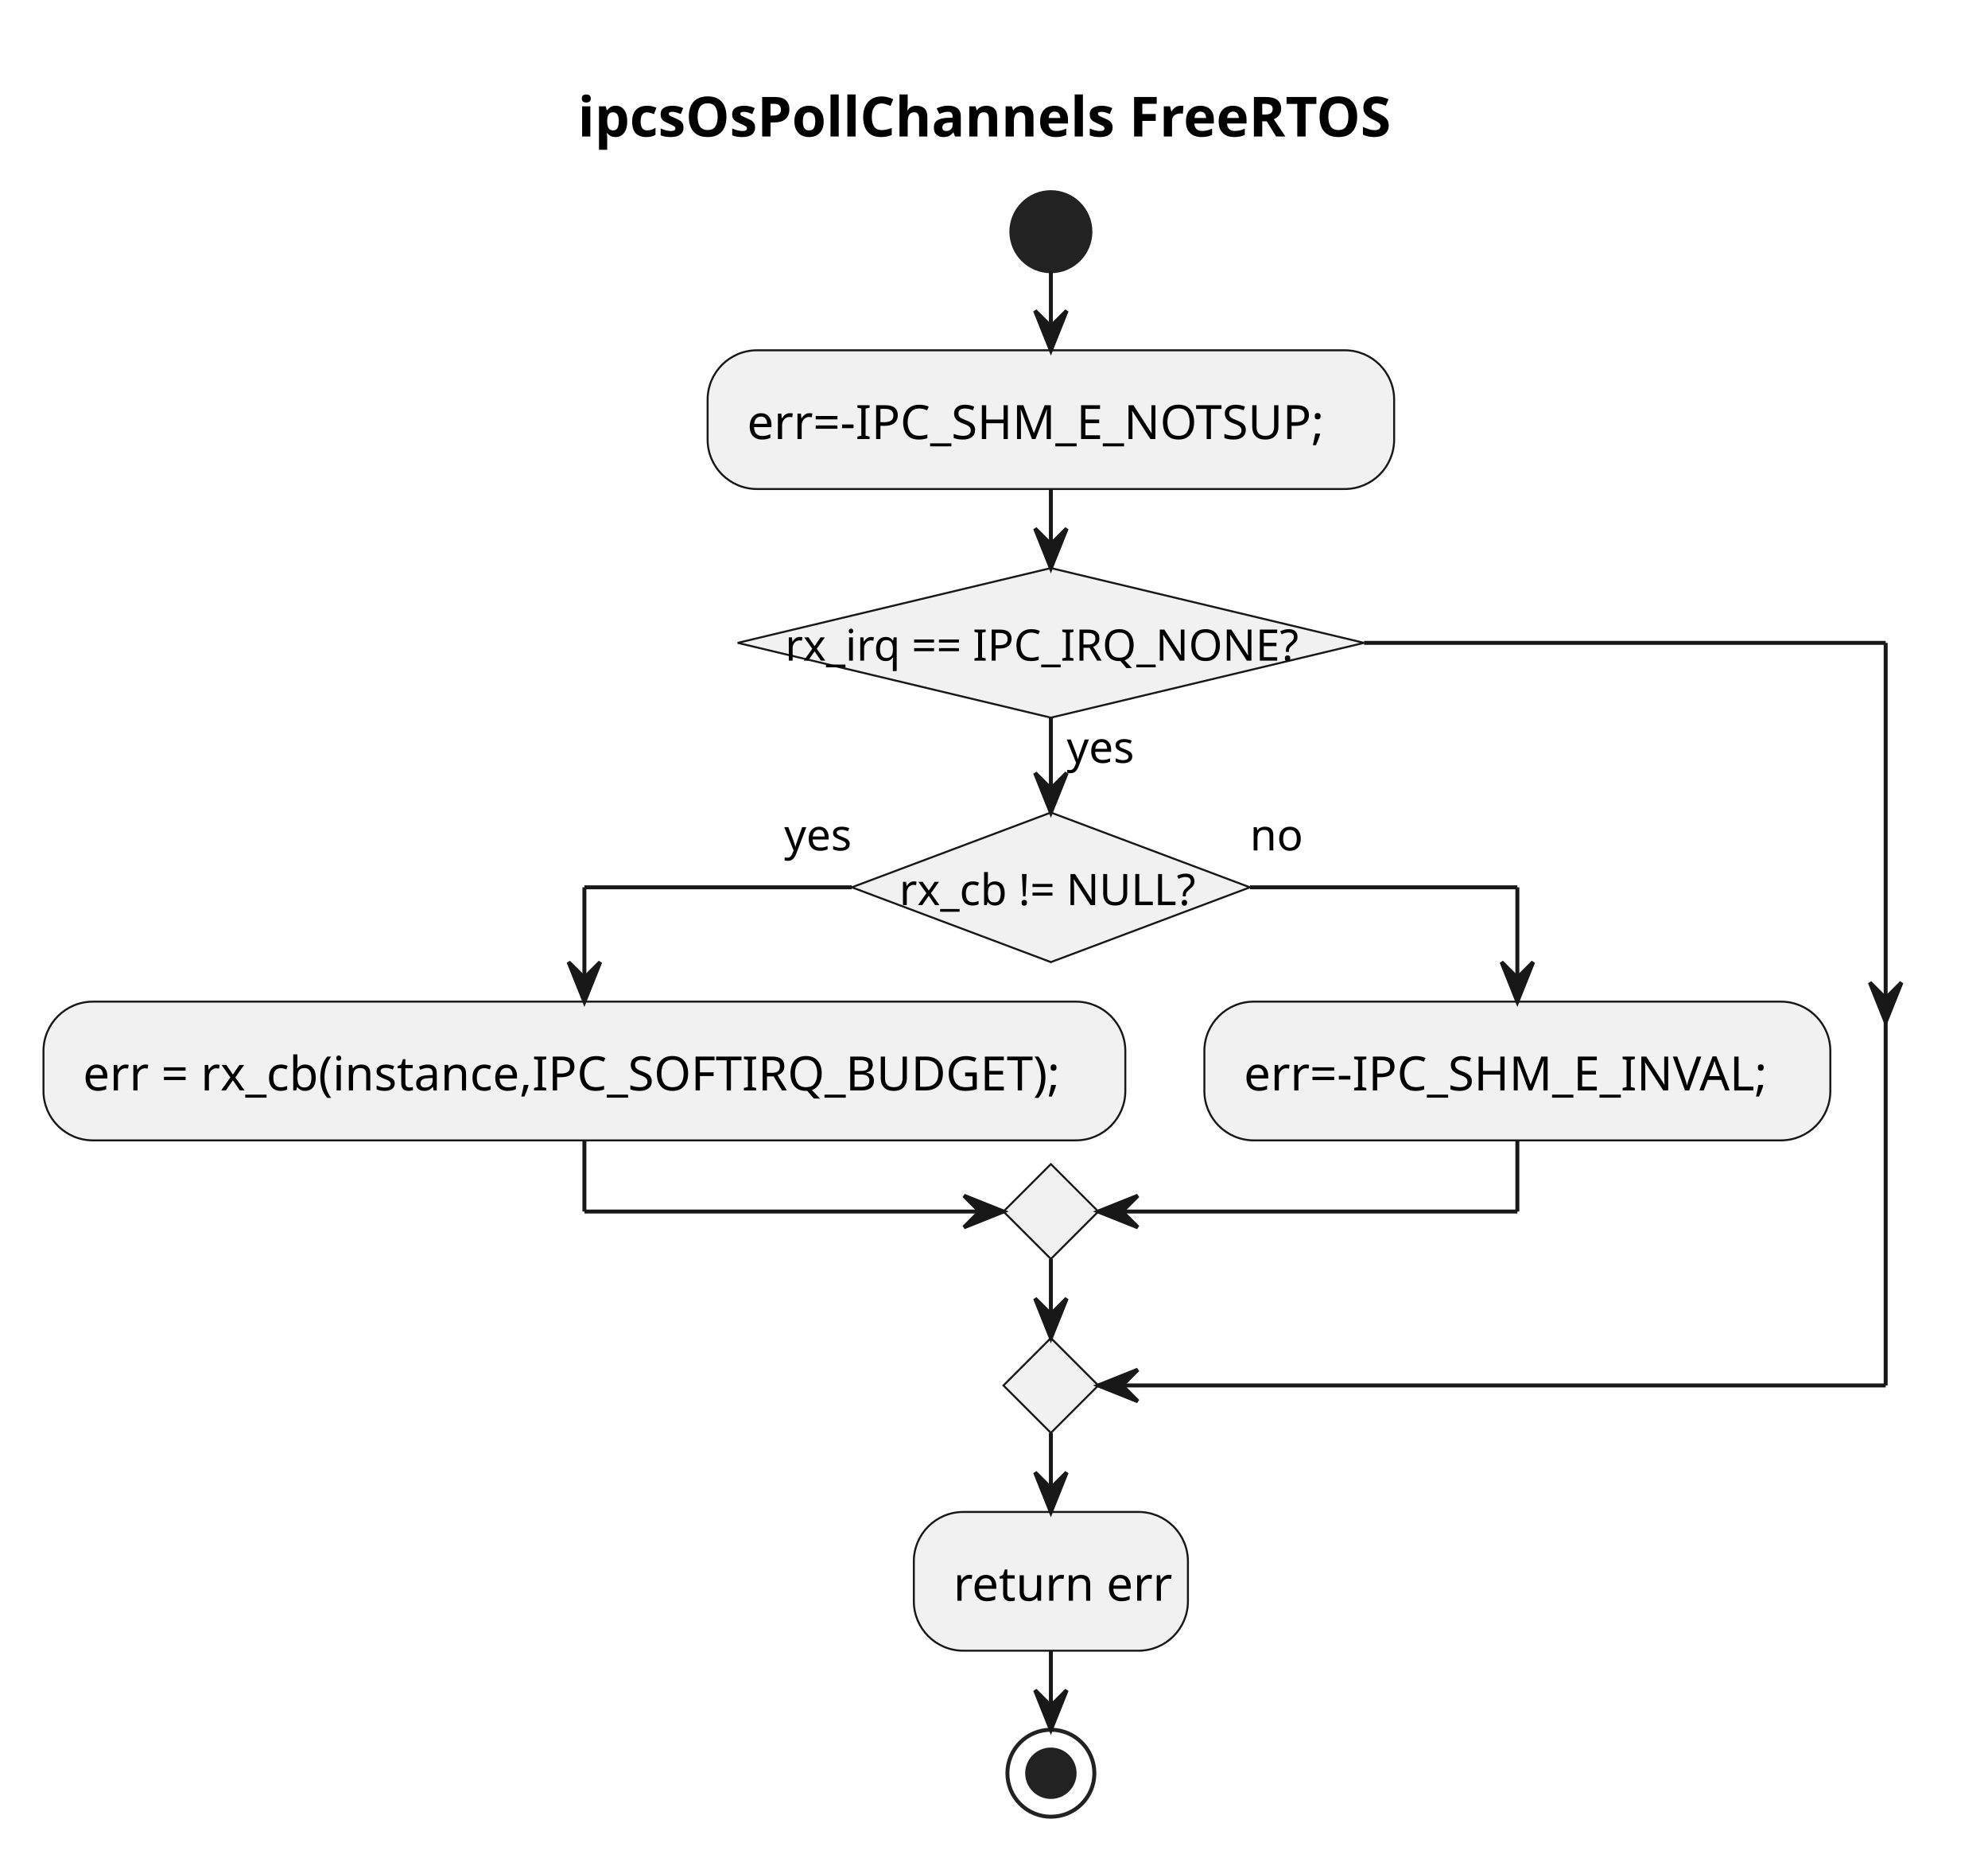
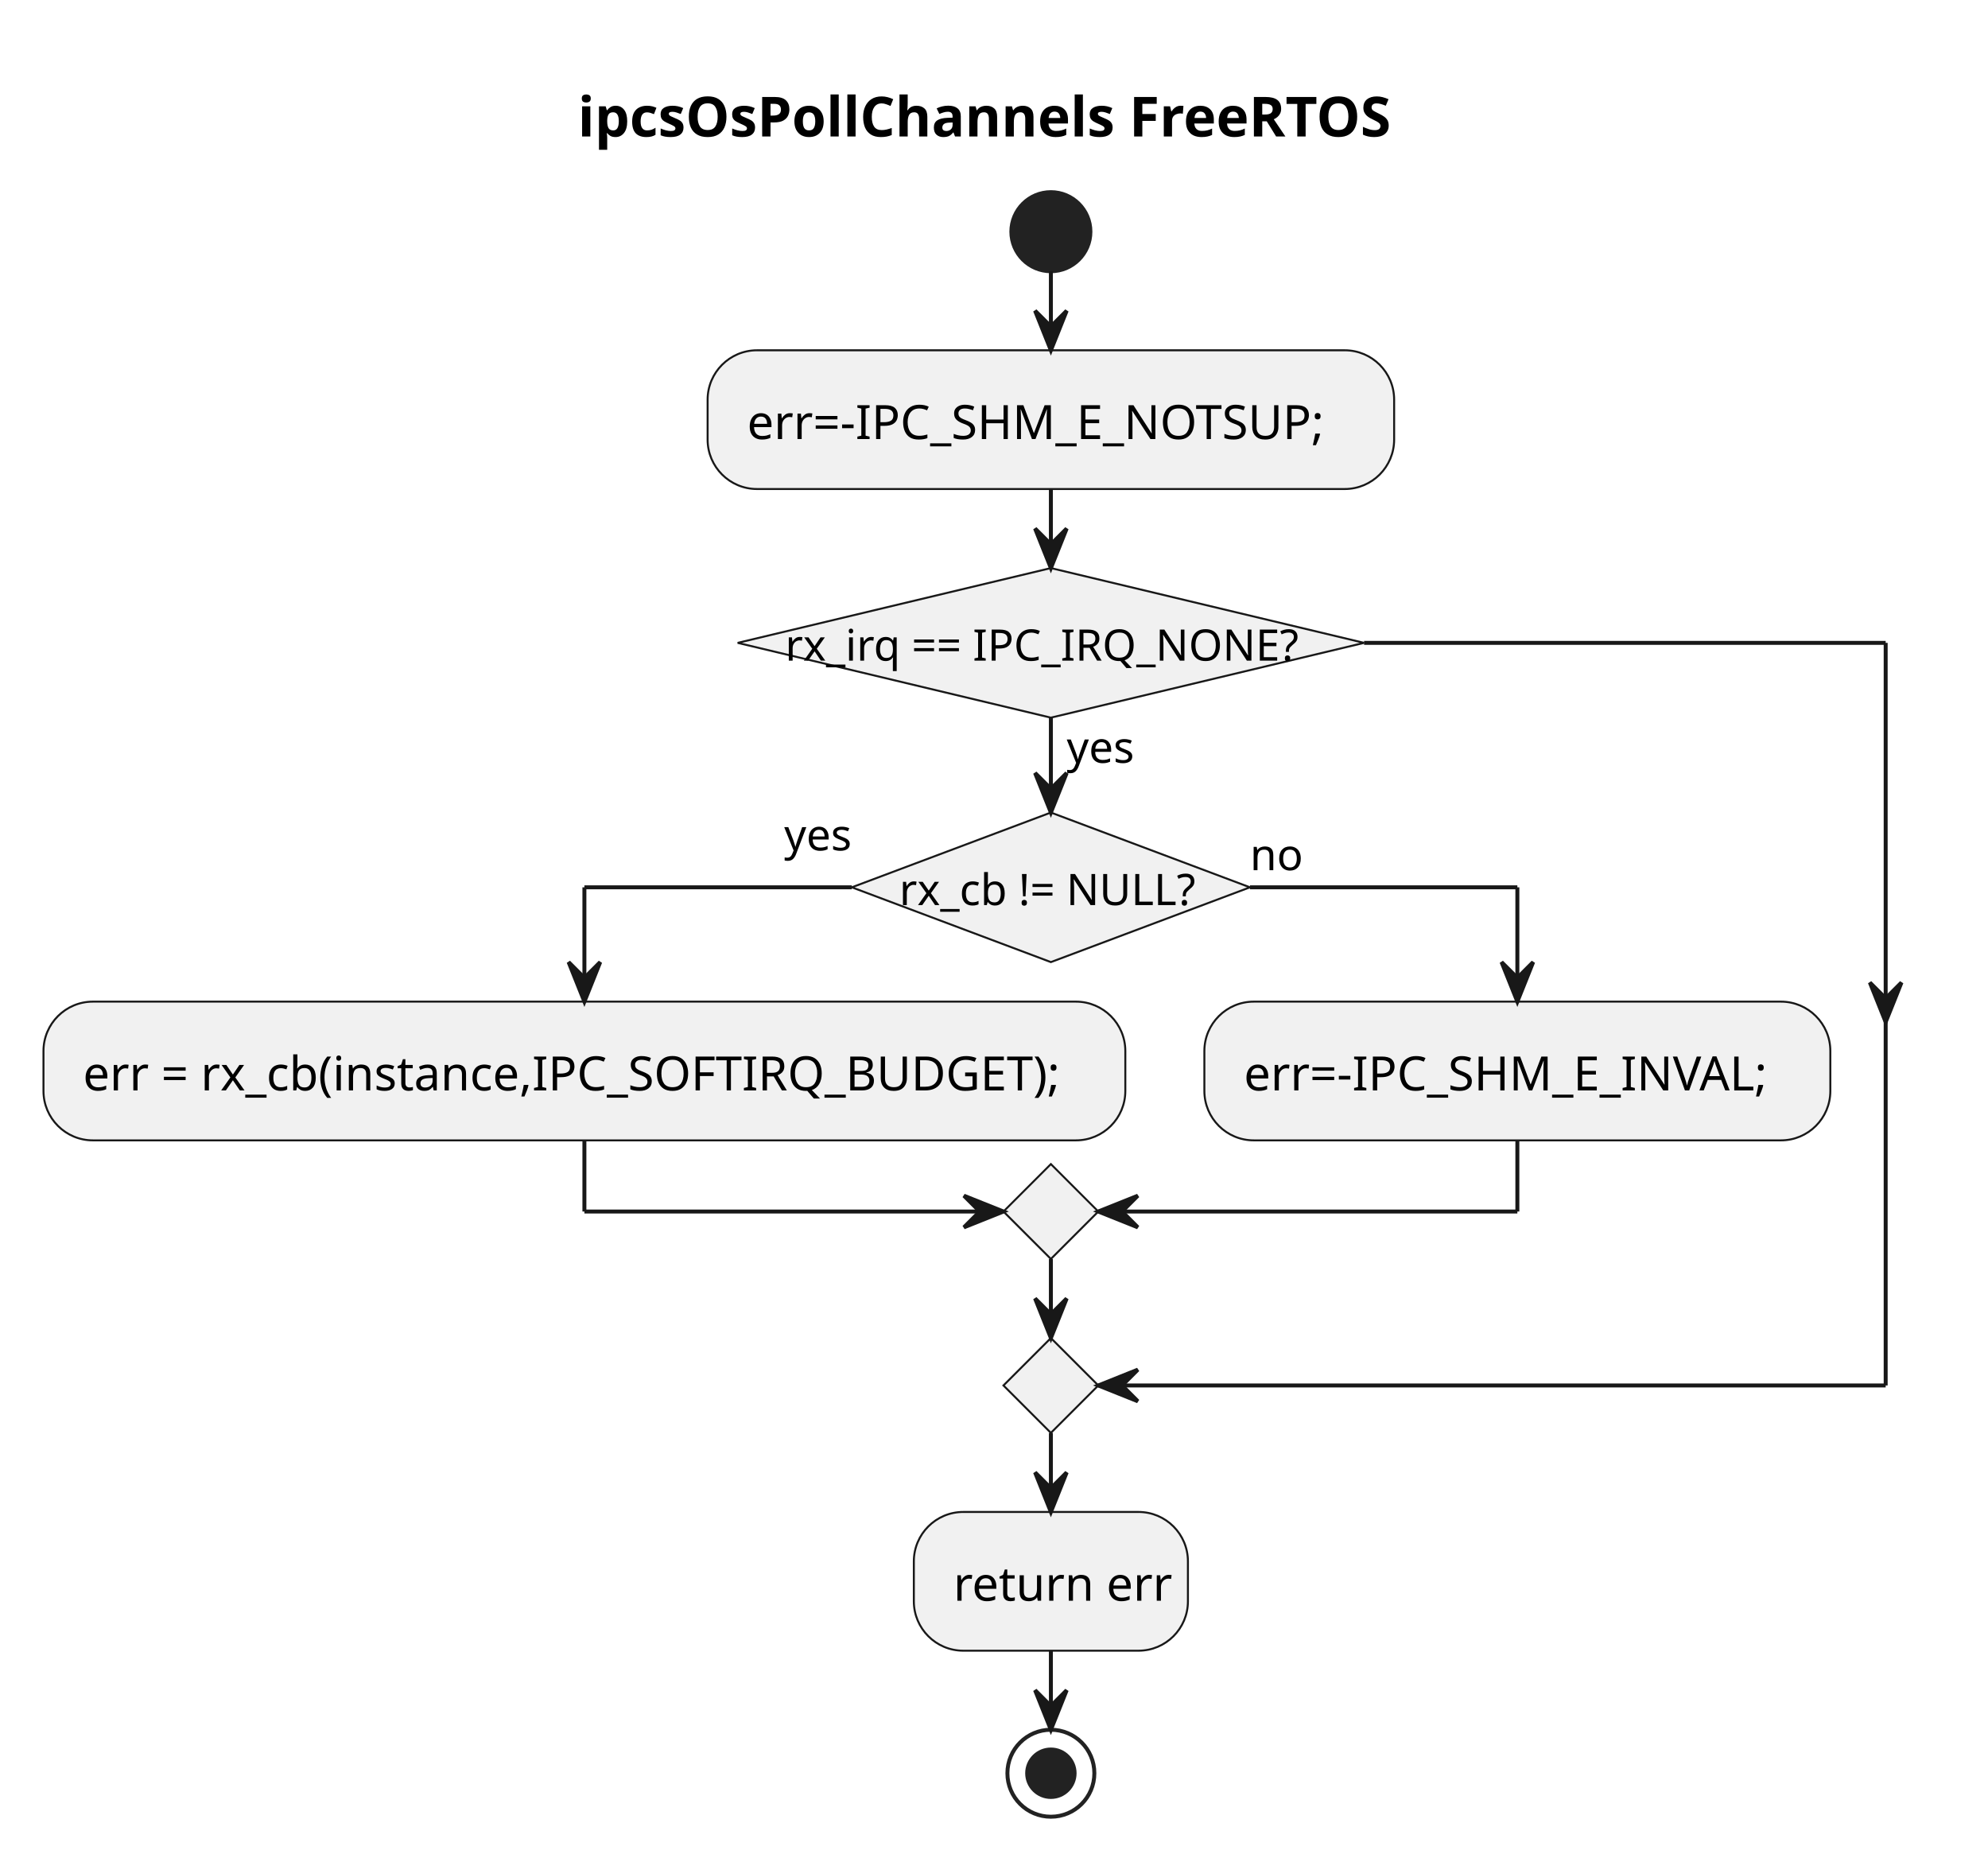
- <svg xmlns="http://www.w3.org/2000/svg" contentStyleType="text/css" height="470px" preserveAspectRatio="none" style="width:503px;height:470px;background:#FFFFFF;" version="1.1" viewBox="0 0 503 470" width="503px" zoomAndPan="magnify">
+ <svg xmlns="http://www.w3.org/2000/svg" contentStyleType="text/css" data-diagram-type="ACTIVITY" height="470px" preserveAspectRatio="none" style="width:503px;height:470px;background:#FFFFFF;" version="1.1" viewBox="0 0 503 470" width="503px" zoomAndPan="magnify">
  <defs />
  <g>
-     <text fill="#000000" font-family="sans-serif" font-size="14" font-weight="bold" lengthAdjust="spacing" textLength="207.724" x="146.193" y="34.533">ipcsOsPollChannels FreeRTOS</text>
+     <g class="title" data-source-line="4">
+       <text fill="#000000" font-family="sans-serif" font-size="14" font-weight="bold" lengthAdjust="spacing" textLength="207.724" x="146.193" y="34.533">ipcsOsPollChannels FreeRTOS</text>
+     </g>
    <ellipse cx="265.892" cy="58.609" fill="#222222" rx="10" ry="10" style="stroke:#222222;stroke-width:1;" />
    <rect fill="#F1F1F1" height="35.094" rx="12.5" ry="12.5" style="stroke:#181818;stroke-width:0.5;" width="173.703" x="179.04" y="88.609" />
    <text fill="#000000" font-family="sans-serif" font-size="12" lengthAdjust="spacing" textLength="153.703" x="189.04" y="111.066">err=-IPC_SHM_E_NOTSUP;</text>
    <polygon fill="#F1F1F1" points="265.892,205.539,316.257,224.457,265.892,243.375,215.526,224.457" style="stroke:#181818;stroke-width:0.5;" />
    <text fill="#000000" font-family="sans-serif" font-size="11" lengthAdjust="spacing" textLength="76.731" x="227.526" y="228.958">rx_cb != NULL?</text>
    <text fill="#000000" font-family="sans-serif" font-size="11" lengthAdjust="spacing" textLength="17.118" x="198.408" y="215.122">yes</text>
-     <text fill="#000000" font-family="sans-serif" font-size="11" lengthAdjust="spacing" textLength="12.235" x="316.257" y="215.122">no</text>
+     <text fill="#000000" font-family="sans-serif" font-size="11" lengthAdjust="spacing" textLength="12.235" x="316.257" y="220.122">no</text>
    <rect fill="#F1F1F1" height="35.094" rx="12.5" ry="12.5" style="stroke:#181818;stroke-width:0.5;" width="273.728" x="11" y="253.375" />
    <text fill="#000000" font-family="sans-serif" font-size="12" lengthAdjust="spacing" textLength="253.728" x="21" y="275.832">err = rx_cb(instance,IPC_SOFTIRQ_BUDGET);</text>
    <rect fill="#F1F1F1" height="35.094" rx="12.5" ry="12.5" style="stroke:#181818;stroke-width:0.5;" width="158.381" x="304.728" y="253.375" />
    <text fill="#000000" font-family="sans-serif" font-size="12" lengthAdjust="spacing" textLength="138.381" x="314.728" y="275.832">err=-IPC_SHM_E_INVAL;</text>
    <polygon fill="#F1F1F1" points="265.892,294.469,277.892,306.469,265.892,318.469,253.892,306.469,265.892,294.469" style="stroke:#181818;stroke-width:0.5;" />
    <polygon fill="#F1F1F1" points="265.892,143.703,345.138,162.621,265.892,181.539,186.645,162.621" style="stroke:#181818;stroke-width:0.5;" />
    <text fill="#000000" font-family="sans-serif" font-size="11" lengthAdjust="spacing" textLength="17.118" x="269.892" y="192.958">yes</text>
    <text fill="#000000" font-family="sans-serif" font-size="11" lengthAdjust="spacing" textLength="134.492" x="198.645" y="167.122">rx_irq == IPC_IRQ_NONE?</text>
    <polygon fill="#F1F1F1" points="265.892,338.469,277.892,350.469,265.892,362.469,253.892,350.469,265.892,338.469" style="stroke:#181818;stroke-width:0.5;" />
    <rect fill="#F1F1F1" height="35.094" rx="12.5" ry="12.5" style="stroke:#181818;stroke-width:0.5;" width="69.348" x="231.218" y="382.469" />
    <text fill="#000000" font-family="sans-serif" font-size="12" lengthAdjust="spacing" textLength="49.348" x="241.218" y="404.926">return err</text>
    <ellipse cx="265.892" cy="448.562" fill="none" rx="11" ry="11" style="stroke:#222222;stroke-width:1;" />
    <ellipse cx="265.892" cy="448.562" fill="#222222" rx="6" ry="6" style="stroke:#222222;stroke-width:1;" />
    <line style="stroke:#181818;stroke-width:1;" x1="265.892" x2="265.892" y1="68.609" y2="88.609" />
    <polygon fill="#181818" points="261.892,78.609,265.892,88.609,269.892,78.609,265.892,82.609" style="stroke:#181818;stroke-width:1;" />
    <line style="stroke:#181818;stroke-width:1;" x1="215.526" x2="147.864" y1="224.457" y2="224.457" />
    <line style="stroke:#181818;stroke-width:1;" x1="147.864" x2="147.864" y1="224.457" y2="253.375" />
    <polygon fill="#181818" points="143.864,243.375,147.864,253.375,151.864,243.375,147.864,247.375" style="stroke:#181818;stroke-width:1;" />
    <line style="stroke:#181818;stroke-width:1;" x1="316.257" x2="383.919" y1="224.457" y2="224.457" />
    <line style="stroke:#181818;stroke-width:1;" x1="383.919" x2="383.919" y1="224.457" y2="253.375" />
    <polygon fill="#181818" points="379.919,243.375,383.919,253.375,387.919,243.375,383.919,247.375" style="stroke:#181818;stroke-width:1;" />
    <line style="stroke:#181818;stroke-width:1;" x1="147.864" x2="147.864" y1="288.469" y2="306.469" />
    <line style="stroke:#181818;stroke-width:1;" x1="147.864" x2="253.892" y1="306.469" y2="306.469" />
    <polygon fill="#181818" points="243.892,302.469,253.892,306.469,243.892,310.469,247.892,306.469" style="stroke:#181818;stroke-width:1;" />
    <line style="stroke:#181818;stroke-width:1;" x1="383.919" x2="383.919" y1="288.469" y2="306.469" />
    <line style="stroke:#181818;stroke-width:1;" x1="383.919" x2="277.892" y1="306.469" y2="306.469" />
    <polygon fill="#181818" points="287.892,302.469,277.892,306.469,287.892,310.469,283.892,306.469" style="stroke:#181818;stroke-width:1;" />
    <line style="stroke:#181818;stroke-width:1;" x1="265.892" x2="265.892" y1="181.539" y2="205.539" />
    <polygon fill="#181818" points="261.892,195.539,265.892,205.539,269.892,195.539,265.892,199.539" style="stroke:#181818;stroke-width:1;" />
    <line style="stroke:#181818;stroke-width:1;" x1="345.138" x2="477.109" y1="162.621" y2="162.621" />
    <polygon fill="#181818" points="473.109,248.545,477.109,258.545,481.109,248.545,477.109,252.545" style="stroke:#181818;stroke-width:1;" />
    <line style="stroke:#181818;stroke-width:1;" x1="477.109" x2="477.109" y1="162.621" y2="350.469" />
    <line style="stroke:#181818;stroke-width:1;" x1="477.109" x2="277.892" y1="350.469" y2="350.469" />
    <polygon fill="#181818" points="287.892,346.469,277.892,350.469,287.892,354.469,283.892,350.469" style="stroke:#181818;stroke-width:1;" />
    <line style="stroke:#181818;stroke-width:1;" x1="265.892" x2="265.892" y1="318.469" y2="338.469" />
    <polygon fill="#181818" points="261.892,328.469,265.892,338.469,269.892,328.469,265.892,332.469" style="stroke:#181818;stroke-width:1;" />
    <line style="stroke:#181818;stroke-width:1;" x1="265.892" x2="265.892" y1="123.703" y2="143.703" />
    <polygon fill="#181818" points="261.892,133.703,265.892,143.703,269.892,133.703,265.892,137.703" style="stroke:#181818;stroke-width:1;" />
    <line style="stroke:#181818;stroke-width:1;" x1="265.892" x2="265.892" y1="362.469" y2="382.469" />
    <polygon fill="#181818" points="261.892,372.469,265.892,382.469,269.892,372.469,265.892,376.469" style="stroke:#181818;stroke-width:1;" />
    <line style="stroke:#181818;stroke-width:1;" x1="265.892" x2="265.892" y1="417.562" y2="437.562" />
    <polygon fill="#181818" points="261.892,427.562,265.892,437.562,269.892,427.562,265.892,431.562" style="stroke:#181818;stroke-width:1;" />
  </g>
</svg>
